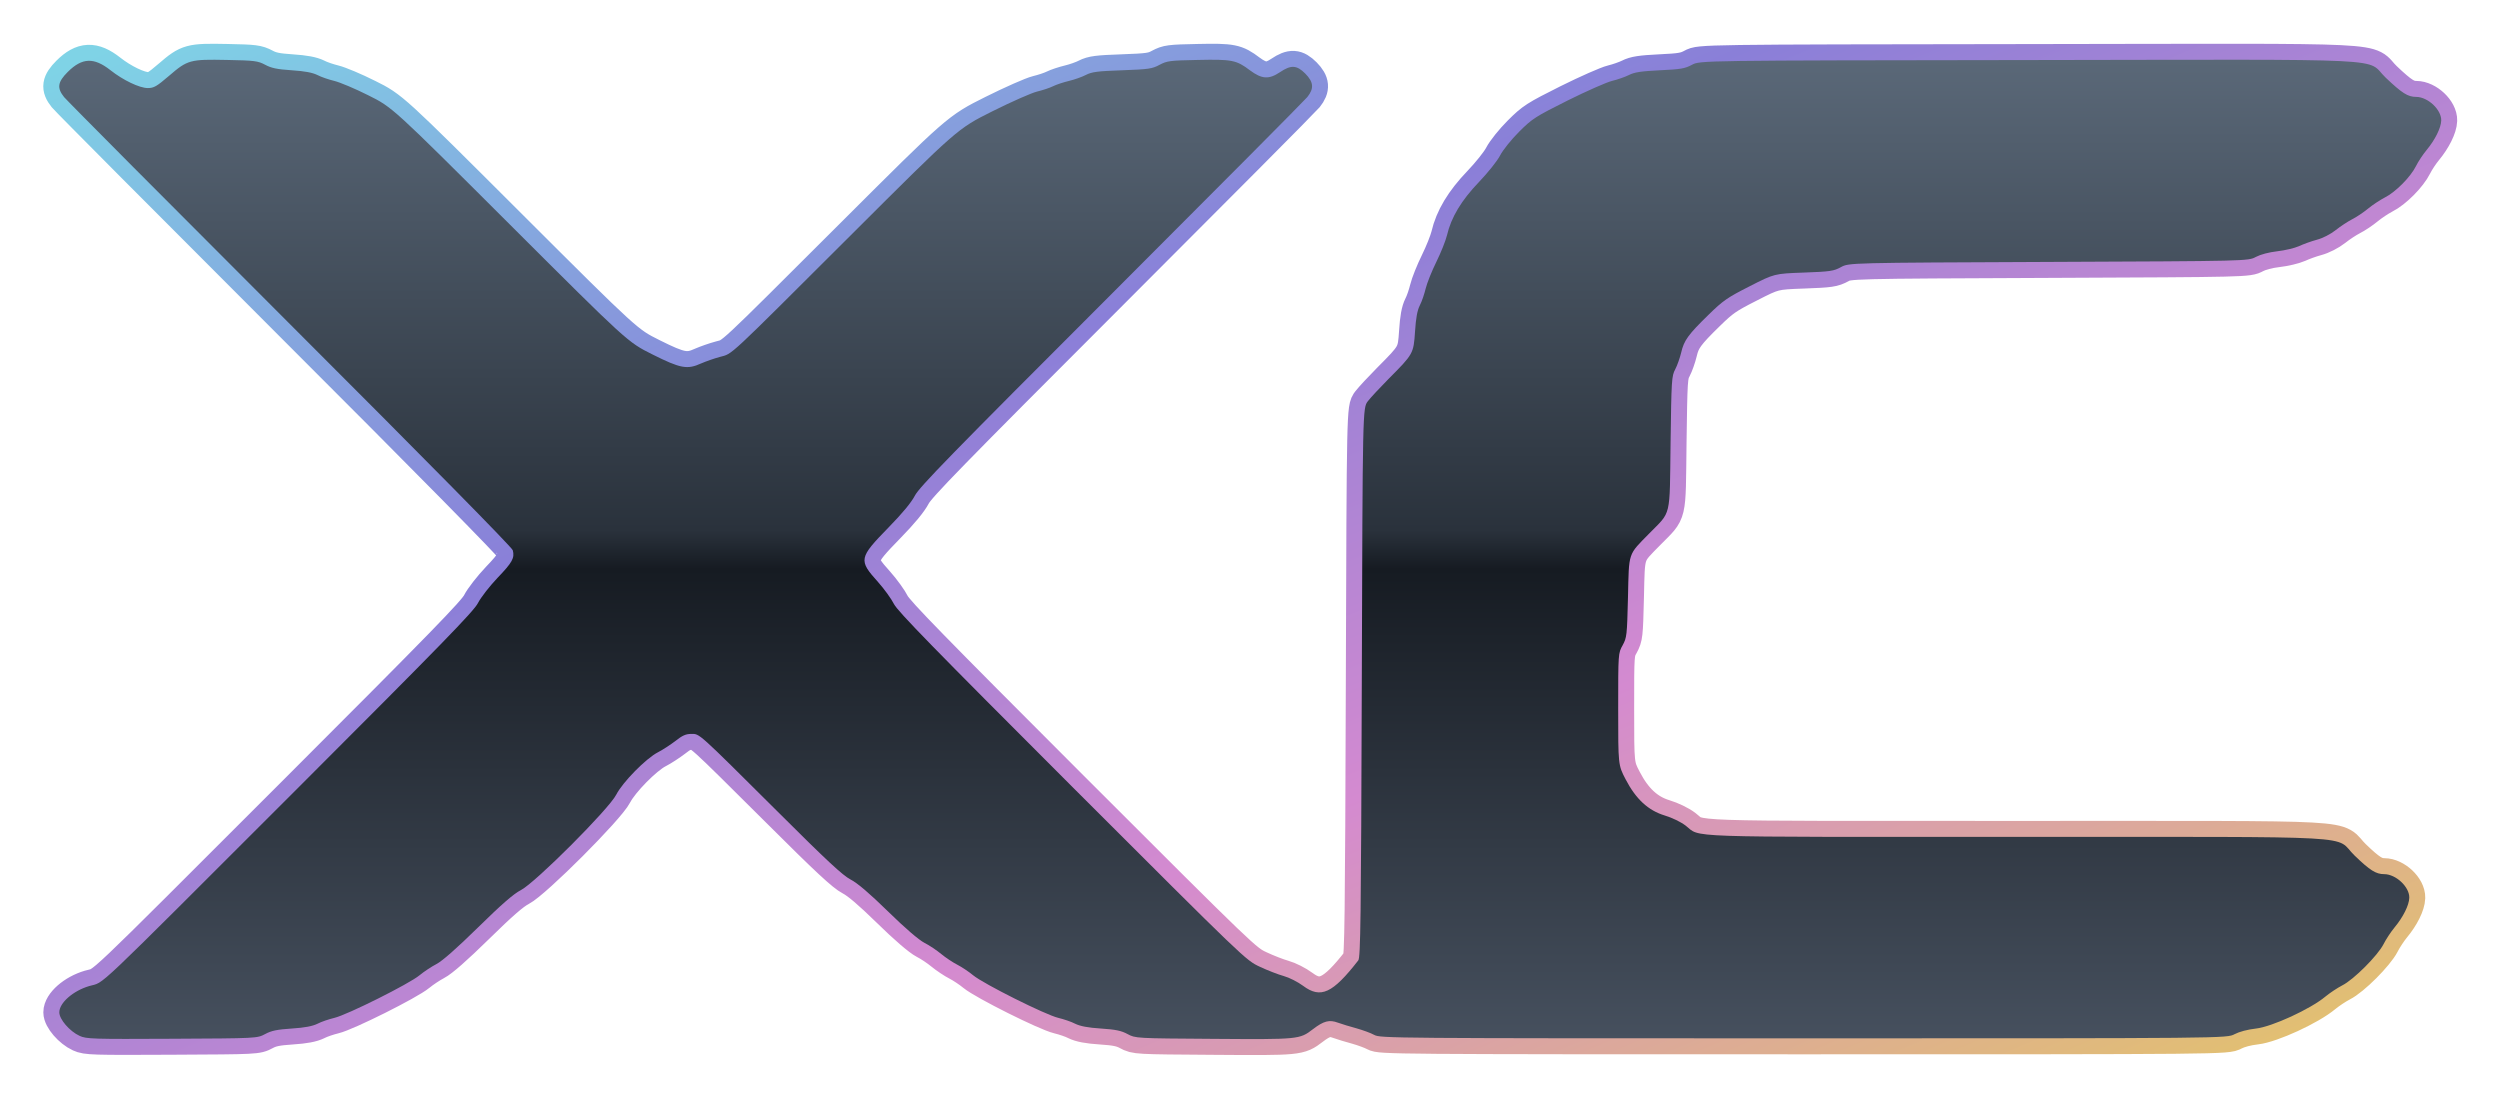
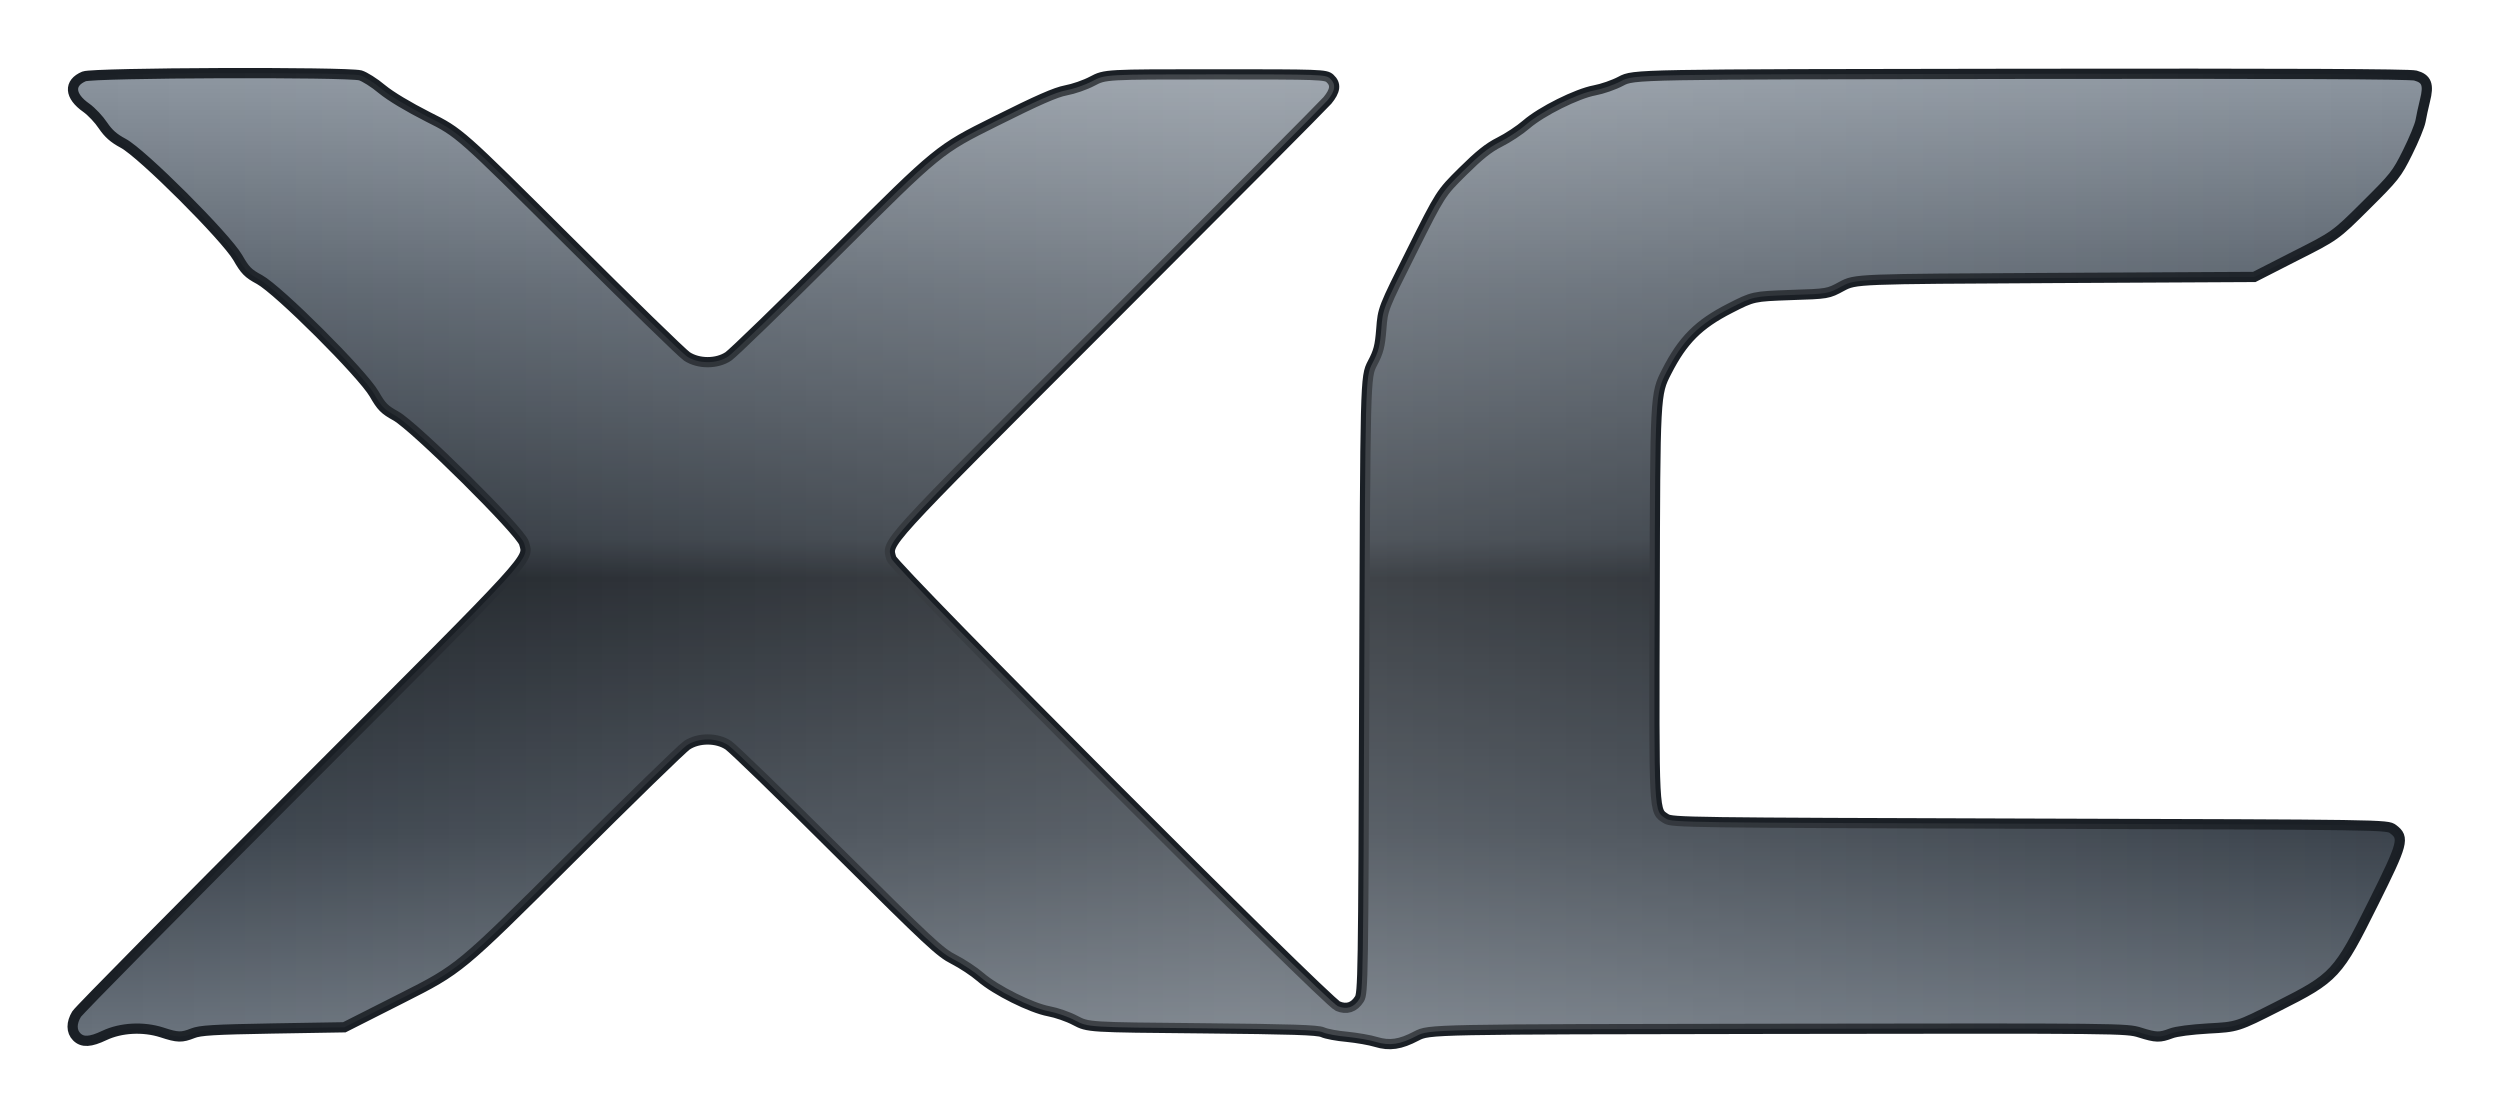
- <svg xmlns="http://www.w3.org/2000/svg" viewBox="74.1 91.4 234.8 102.9">
+ <svg xmlns="http://www.w3.org/2000/svg" viewBox="2.0 39.7 146.6 65.5">
  <defs>
-     <linearGradient id="r" x1="0" y1="0" x2="1" y2="1">
-       <stop offset="0" stop-color="#7fd3e6" />
-       <stop offset=".35" stop-color="#8a7fd8" />
-       <stop offset=".65" stop-color="#d48ad0" />
-       <stop offset="1" stop-color="#e3c46a" />
+     <linearGradient id="m" x1="0" y1="0" x2="0" y2="1">
+       <stop offset="0" stop-color="#8d96a0" />
+       <stop offset=".22" stop-color="#5b646e" />
+       <stop offset=".48" stop-color="#2e353d" />
+       <stop offset=".52" stop-color="#1a1f25" />
+       <stop offset=".78" stop-color="#3a424b" />
+       <stop offset="1" stop-color="#6b747e" />
    </linearGradient>
-     <linearGradient id="m" x1="0" y1="0" x2="0" y2="1">
-       <stop offset="0" stop-color="#5a6878" />
-       <stop offset=".48" stop-color="#2a323c" />
-       <stop offset=".52" stop-color="#161b22" />
-       <stop offset="1" stop-color="#46505e" />
+     <linearGradient id="h" x1="0" y1="0" x2="1" y2="0">
+       <stop offset="0" stop-color="#fff" stop-opacity="0" />
+       <stop offset=".5" stop-color="#fff" stop-opacity=".18" />
+       <stop offset="1" stop-color="#fff" stop-opacity="0" />
    </linearGradient>
  </defs>
-   <path fill="url(#m)" stroke="url(#r)" stroke-width="3" stroke-linejoin="round" paint-order="stroke" d="M81.58 188.69C80.64 188.26 79.67 187.13 79.67 186.48C79.67 185.59 80.96 184.46 82.48 184.01C84.03 183.54 82.24 185.24 101.87 165.62C115.70 151.79 118.58 148.83 118.99 148.04C119.26 147.51 120.09 146.45 120.83 145.67C122.22 144.22 122.45 143.81 122.26 143.08C122.20 142.82 114.27 134.77 101.37 121.88C89.94 110.45 80.38 100.84 80.12 100.52C79.43 99.66 79.51 99.11 80.46 98.16C81.81 96.81 82.92 96.77 84.47 97.99C85.66 98.93 87.20 99.67 87.98 99.67C88.56 99.67 88.81 99.52 89.99 98.51C91.72 97.02 91.95 96.96 95.42 97.03C98.02 97.08 98.31 97.12 99.00 97.48C99.59 97.80 100.13 97.91 101.50 98.00C102.74 98.08 103.45 98.22 103.92 98.45C104.28 98.64 105.00 98.88 105.50 99.00C106.00 99.12 107.44 99.72 108.69 100.35C110.96 101.48 110.96 101.48 122.00 112.50C133.04 123.52 133.04 123.52 135.38 124.69C138.02 126.01 138.64 126.13 139.96 125.53C140.40 125.34 141.19 125.06 141.72 124.92C142.95 124.58 142.19 125.28 154.13 113.37C164.03 103.49 164.03 103.49 167.31 101.85C169.11 100.95 171.00 100.12 171.50 100.00C172.00 99.88 172.68 99.66 173.00 99.50C173.32 99.34 174.00 99.12 174.50 99.00C175.00 98.88 175.72 98.63 176.08 98.44C176.65 98.15 177.17 98.08 179.50 98.00C181.99 97.91 182.32 97.86 183.00 97.49C183.70 97.12 183.95 97.08 186.58 97.03C189.81 96.96 190.22 97.04 191.49 98.00C192.62 98.84 193.27 98.88 194.33 98.17C195.36 97.48 195.89 97.51 196.69 98.31C197.48 99.11 197.53 99.71 196.88 100.52C196.62 100.84 188.34 109.17 178.46 119.05C163.36 134.15 160.43 137.15 160.02 137.96C159.69 138.59 158.87 139.59 157.57 140.92C154.75 143.81 154.71 144.00 156.57 146.07C157.15 146.72 157.82 147.65 158.06 148.13C158.42 148.83 161.75 152.24 174.81 165.30C191.09 181.57 191.10 181.58 192.43 182.20C193.15 182.54 194.16 182.93 194.67 183.07C195.18 183.21 195.99 183.62 196.49 183.99C198.14 185.22 199.26 184.70 201.67 181.60C201.88 181.32 201.93 177.89 202.00 155.50C202.08 129.72 202.08 129.72 202.57 129.08C202.84 128.73 203.71 127.80 204.50 127.00C206.84 124.65 206.86 124.62 207.00 122.54C207.08 121.27 207.21 120.56 207.45 120.08C207.64 119.72 207.88 119.00 208.00 118.50C208.12 118.00 208.57 116.87 209.00 116.00C209.43 115.13 209.88 114.00 210.00 113.50C210.39 111.82 211.35 110.22 213.00 108.50C213.84 107.62 214.73 106.51 214.99 106.00C215.26 105.48 216.04 104.51 216.77 103.78C218.01 102.54 218.28 102.37 221.33 100.84C223.12 99.95 225.00 99.12 225.50 99.00C226.00 98.88 226.72 98.63 227.08 98.45C227.61 98.18 228.21 98.09 230.00 98.00C231.94 97.91 232.35 97.84 233.00 97.49C233.75 97.08 233.75 97.08 264.67 97.04C299.94 96.99 296.17 96.80 298.17 98.70C299.70 100.15 300.24 100.50 301.02 100.50C302.13 100.50 303.41 101.71 303.38 102.72C303.36 103.41 302.81 104.52 302.00 105.50C301.66 105.91 301.21 106.59 301.01 107.00C300.50 108.02 299.10 109.44 298.08 109.95C297.62 110.19 296.91 110.66 296.50 111.00C296.09 111.34 295.42 111.79 295.02 111.99C294.61 112.20 293.91 112.66 293.46 113.02C292.97 113.40 292.26 113.77 291.69 113.92C291.17 114.06 290.42 114.33 290.02 114.52C289.61 114.70 288.70 114.92 287.98 115.00C287.19 115.09 286.41 115.30 285.97 115.53C285.25 115.92 285.25 115.92 266.50 116.00C247.75 116.08 247.75 116.08 247.00 116.49C246.32 116.86 246.00 116.91 243.50 117.00C240.75 117.10 240.75 117.10 238.42 118.29C236.33 119.35 235.93 119.63 234.58 120.95C232.66 122.82 232.26 123.37 232.00 124.50C231.88 125.00 231.63 125.72 231.44 126.08C231.10 126.72 231.08 127.04 231.00 133.01C230.91 140.14 231.09 139.37 229.00 141.50C226.97 143.57 227.10 143.19 227.00 147.49C226.91 151.10 226.89 151.28 226.50 152.00C226.08 152.75 226.08 152.75 226.08 158.00C226.08 163.25 226.08 163.25 226.77 164.58C227.74 166.45 228.90 167.52 230.45 167.99C231.12 168.19 231.95 168.59 232.40 168.93C233.92 170.09 231.32 170.00 263.54 170.00C297.03 170.01 293.20 169.80 295.25 171.76C296.69 173.15 297.25 173.50 298.02 173.50C299.13 173.50 300.41 174.71 300.38 175.72C300.36 176.42 299.81 177.52 299.00 178.50C298.66 178.91 298.19 179.62 297.96 180.08C297.41 181.15 295.16 183.41 294.08 183.95C293.62 184.19 292.91 184.66 292.50 185.00C291.10 186.17 287.49 187.83 285.99 188.00C285.19 188.09 284.41 188.30 283.97 188.53C283.25 188.92 283.25 188.92 243.50 188.92C204.69 188.92 203.74 188.91 203.17 188.60C202.85 188.42 202.10 188.15 201.50 187.98C200.90 187.82 200.12 187.58 199.76 187.45C198.95 187.15 198.43 187.28 197.40 188.07C196.16 189.02 196.09 189.03 188.08 188.97C180.75 188.92 180.75 188.92 180.00 188.52C179.41 188.20 178.87 188.09 177.50 188.00C176.26 187.92 175.55 187.78 175.08 187.55C174.72 187.36 174.00 187.12 173.50 187.00C172.30 186.72 166.47 183.80 165.50 183.00C165.09 182.66 164.41 182.21 164.00 182.00C163.59 181.79 162.91 181.34 162.50 181.00C162.09 180.66 161.38 180.18 160.92 179.95C160.40 179.68 159.11 178.58 157.50 177.00C155.72 175.26 154.62 174.33 153.98 174.00C153.25 173.62 151.77 172.25 147.14 167.63C139.53 160.06 139.83 160.33 139.02 160.33C138.51 160.33 138.18 160.48 137.54 160.99C137.08 161.34 136.35 161.82 135.90 162.05C134.77 162.63 132.58 164.86 131.98 166.03C131.30 167.38 124.38 174.30 123.02 175.00C122.35 175.34 121.21 176.33 119.00 178.50C116.97 180.49 115.63 181.67 115.08 181.95C114.62 182.19 113.91 182.66 113.50 183.00C112.54 183.80 106.70 186.72 105.50 187.00C105.00 187.12 104.28 187.36 103.92 187.55C103.45 187.78 102.74 187.92 101.50 188.00C100.13 188.09 99.59 188.20 99.00 188.52C98.25 188.92 98.25 188.92 90.25 188.96C82.78 189.00 82.21 188.98 81.58 188.69Z" />
+   <path fill="url(#m)" stroke="#1a1f25" stroke-width=".6" d="M82.69 100.80C82.34 100.69 81.58 100.56 81.00 100.50C80.42 100.45 79.77 100.33 79.56 100.23C79.27 100.10 77.76 100.05 72.50 100.00C65.81 99.94 65.81 99.94 65.05 99.54C64.64 99.32 63.94 99.08 63.50 99.00C62.48 98.81 60.40 97.78 59.50 97.00C59.12 96.67 58.42 96.21 57.93 95.96C57.13 95.56 56.51 94.98 51.12 89.62C47.86 86.37 44.97 83.57 44.71 83.40C44.04 82.95 42.96 82.95 42.28 83.40C42.02 83.57 38.91 86.60 35.38 90.12C28.95 96.52 28.95 96.52 25.57 98.23L22.19 99.94L18.00 100.01C14.54 100.07 13.73 100.12 13.31 100.29C12.65 100.55 12.43 100.55 11.49 100.24C10.40 99.89 9.09 99.96 8.12 100.42C7.30 100.81 6.84 100.84 6.50 100.50C6.18 100.18 6.18 99.68 6.49 99.17C6.62 98.95 12.55 92.95 19.67 85.83C33.52 71.97 33.00 72.54 32.73 71.55C32.55 70.88 26.30 64.69 25.21 64.09C24.54 63.72 24.37 63.55 23.94 62.80C23.24 61.60 18.34 56.71 17.21 56.09C16.54 55.73 16.37 55.55 15.94 54.80C15.24 53.60 10.32 48.68 9.22 48.10C8.66 47.80 8.36 47.53 8.04 47.06C7.81 46.71 7.37 46.24 7.06 46.02C6.07 45.33 6.02 44.56 6.93 44.18C7.46 43.96 22.36 43.91 23.13 44.12C23.37 44.19 23.95 44.55 24.40 44.93C24.91 45.35 25.95 45.97 27.09 46.55C28.95 47.48 28.95 47.48 35.38 53.88C38.91 57.40 42.02 60.43 42.28 60.60C42.96 61.05 44.04 61.05 44.71 60.60C44.97 60.43 47.86 57.63 51.12 54.38C57.05 48.47 57.05 48.47 60.38 46.81C62.86 45.57 63.91 45.11 64.50 45.00C64.94 44.92 65.64 44.68 66.05 44.46C66.81 44.06 66.81 44.06 73.27 44.06C79.44 44.06 79.74 44.07 79.99 44.30C80.36 44.64 80.31 45.02 79.84 45.59C79.62 45.85 73.80 51.70 66.91 58.59C53.50 72.00 54.00 71.46 54.27 72.45C54.42 73.01 79.76 98.41 80.45 98.70C80.96 98.92 81.40 98.78 81.71 98.29C81.93 97.97 81.94 97.02 82.00 79.88C82.06 61.81 82.06 61.81 82.48 61.00C82.84 60.32 82.92 60.01 83.00 59.00C83.09 57.81 83.09 57.81 84.79 54.42C86.48 51.04 86.48 51.04 87.77 49.76C88.74 48.80 89.28 48.36 89.94 48.03C90.42 47.79 91.12 47.33 91.50 47.00C92.40 46.22 94.48 45.19 95.50 45.00C95.94 44.92 96.64 44.68 97.05 44.46C97.81 44.06 97.81 44.06 120.48 44.03C136.17 44.01 143.30 44.04 143.64 44.13C144.30 44.31 144.44 44.66 144.20 45.60C144.10 45.99 143.99 46.53 143.94 46.80C143.89 47.07 143.55 47.90 143.18 48.64C142.54 49.93 142.41 50.08 140.72 51.76C138.94 53.53 138.94 53.53 136.56 54.73L134.19 55.94L122.50 56.00C110.81 56.06 110.81 56.06 110.00 56.49C109.19 56.93 109.19 56.93 107.00 57.00C104.81 57.08 104.81 57.08 103.44 57.78C101.60 58.72 100.68 59.64 99.73 61.50C99.06 62.81 99.06 62.81 99.03 74.72C98.99 87.71 98.97 87.23 99.70 87.71C100.04 87.93 100.98 87.94 121.02 88.00C141.98 88.06 141.98 88.06 142.33 88.32C143.01 88.83 142.93 89.13 141.18 92.64C139.08 96.86 138.93 97.02 135.56 98.72C133.19 99.92 133.19 99.92 131.50 100.01C130.49 100.07 129.61 100.18 129.31 100.30C128.65 100.55 128.44 100.55 127.49 100.25C126.70 100.00 126.43 100.00 106.25 100.03C85.81 100.06 85.81 100.06 85.06 100.45C84.11 100.95 83.49 101.04 82.69 100.80Z" />
+   <path fill="url(#h)" d="M82.69 100.80C82.34 100.69 81.58 100.56 81.00 100.50C80.42 100.45 79.77 100.33 79.56 100.23C79.27 100.10 77.76 100.05 72.50 100.00C65.81 99.94 65.81 99.94 65.05 99.54C64.64 99.32 63.94 99.08 63.50 99.00C62.48 98.81 60.40 97.78 59.50 97.00C59.12 96.67 58.42 96.21 57.93 95.96C57.13 95.56 56.51 94.98 51.12 89.62C47.86 86.37 44.97 83.57 44.71 83.40C44.04 82.95 42.96 82.95 42.28 83.40C42.02 83.57 38.91 86.60 35.38 90.12C28.95 96.52 28.95 96.52 25.57 98.23L22.19 99.94L18.00 100.01C14.54 100.07 13.73 100.12 13.31 100.29C12.65 100.55 12.43 100.55 11.49 100.24C10.40 99.89 9.09 99.96 8.12 100.42C7.30 100.81 6.84 100.84 6.50 100.50C6.18 100.18 6.18 99.68 6.49 99.17C6.62 98.95 12.55 92.95 19.67 85.83C33.52 71.97 33.00 72.54 32.73 71.55C32.55 70.88 26.30 64.69 25.21 64.09C24.54 63.72 24.37 63.55 23.94 62.80C23.24 61.60 18.34 56.71 17.21 56.09C16.54 55.73 16.37 55.55 15.94 54.80C15.24 53.60 10.32 48.68 9.22 48.10C8.66 47.80 8.36 47.53 8.04 47.06C7.81 46.71 7.37 46.24 7.06 46.02C6.07 45.33 6.02 44.56 6.93 44.18C7.46 43.96 22.36 43.91 23.13 44.12C23.37 44.19 23.95 44.55 24.40 44.93C24.91 45.35 25.95 45.97 27.09 46.55C28.95 47.48 28.95 47.48 35.38 53.88C38.91 57.40 42.02 60.43 42.28 60.60C42.96 61.05 44.04 61.05 44.71 60.60C44.97 60.43 47.86 57.63 51.12 54.38C57.05 48.47 57.05 48.47 60.38 46.81C62.86 45.57 63.91 45.11 64.50 45.00C64.94 44.92 65.64 44.68 66.05 44.46C66.81 44.06 66.81 44.06 73.27 44.06C79.44 44.06 79.74 44.07 79.99 44.30C80.36 44.64 80.31 45.02 79.84 45.59C79.62 45.85 73.80 51.70 66.91 58.59C53.50 72.00 54.00 71.46 54.27 72.45C54.42 73.01 79.76 98.41 80.45 98.70C80.96 98.92 81.40 98.78 81.71 98.29C81.93 97.97 81.94 97.02 82.00 79.88C82.06 61.81 82.06 61.81 82.48 61.00C82.84 60.32 82.92 60.01 83.00 59.00C83.09 57.81 83.09 57.81 84.79 54.42C86.48 51.04 86.48 51.04 87.77 49.76C88.74 48.80 89.28 48.36 89.94 48.03C90.42 47.79 91.12 47.33 91.50 47.00C92.40 46.22 94.48 45.19 95.50 45.00C95.94 44.92 96.64 44.68 97.05 44.46C97.81 44.06 97.81 44.06 120.48 44.03C136.17 44.01 143.30 44.04 143.64 44.13C144.30 44.31 144.44 44.66 144.20 45.60C144.10 45.99 143.99 46.53 143.94 46.80C143.89 47.07 143.55 47.90 143.18 48.64C142.54 49.93 142.41 50.08 140.72 51.76C138.94 53.53 138.94 53.53 136.56 54.73L134.19 55.94L122.50 56.00C110.81 56.06 110.81 56.06 110.00 56.49C109.19 56.93 109.19 56.93 107.00 57.00C104.81 57.08 104.81 57.08 103.44 57.78C101.60 58.72 100.68 59.64 99.73 61.50C99.06 62.81 99.06 62.81 99.03 74.72C98.99 87.71 98.97 87.23 99.70 87.71C100.04 87.93 100.98 87.94 121.02 88.00C141.98 88.06 141.98 88.06 142.33 88.32C143.01 88.83 142.93 89.13 141.18 92.64C139.08 96.86 138.93 97.02 135.56 98.72C133.19 99.92 133.19 99.92 131.50 100.01C130.49 100.07 129.61 100.18 129.31 100.30C128.65 100.55 128.44 100.55 127.49 100.25C126.70 100.00 126.43 100.00 106.25 100.03C85.81 100.06 85.81 100.06 85.06 100.45C84.11 100.95 83.49 101.04 82.69 100.80Z" />
</svg>
